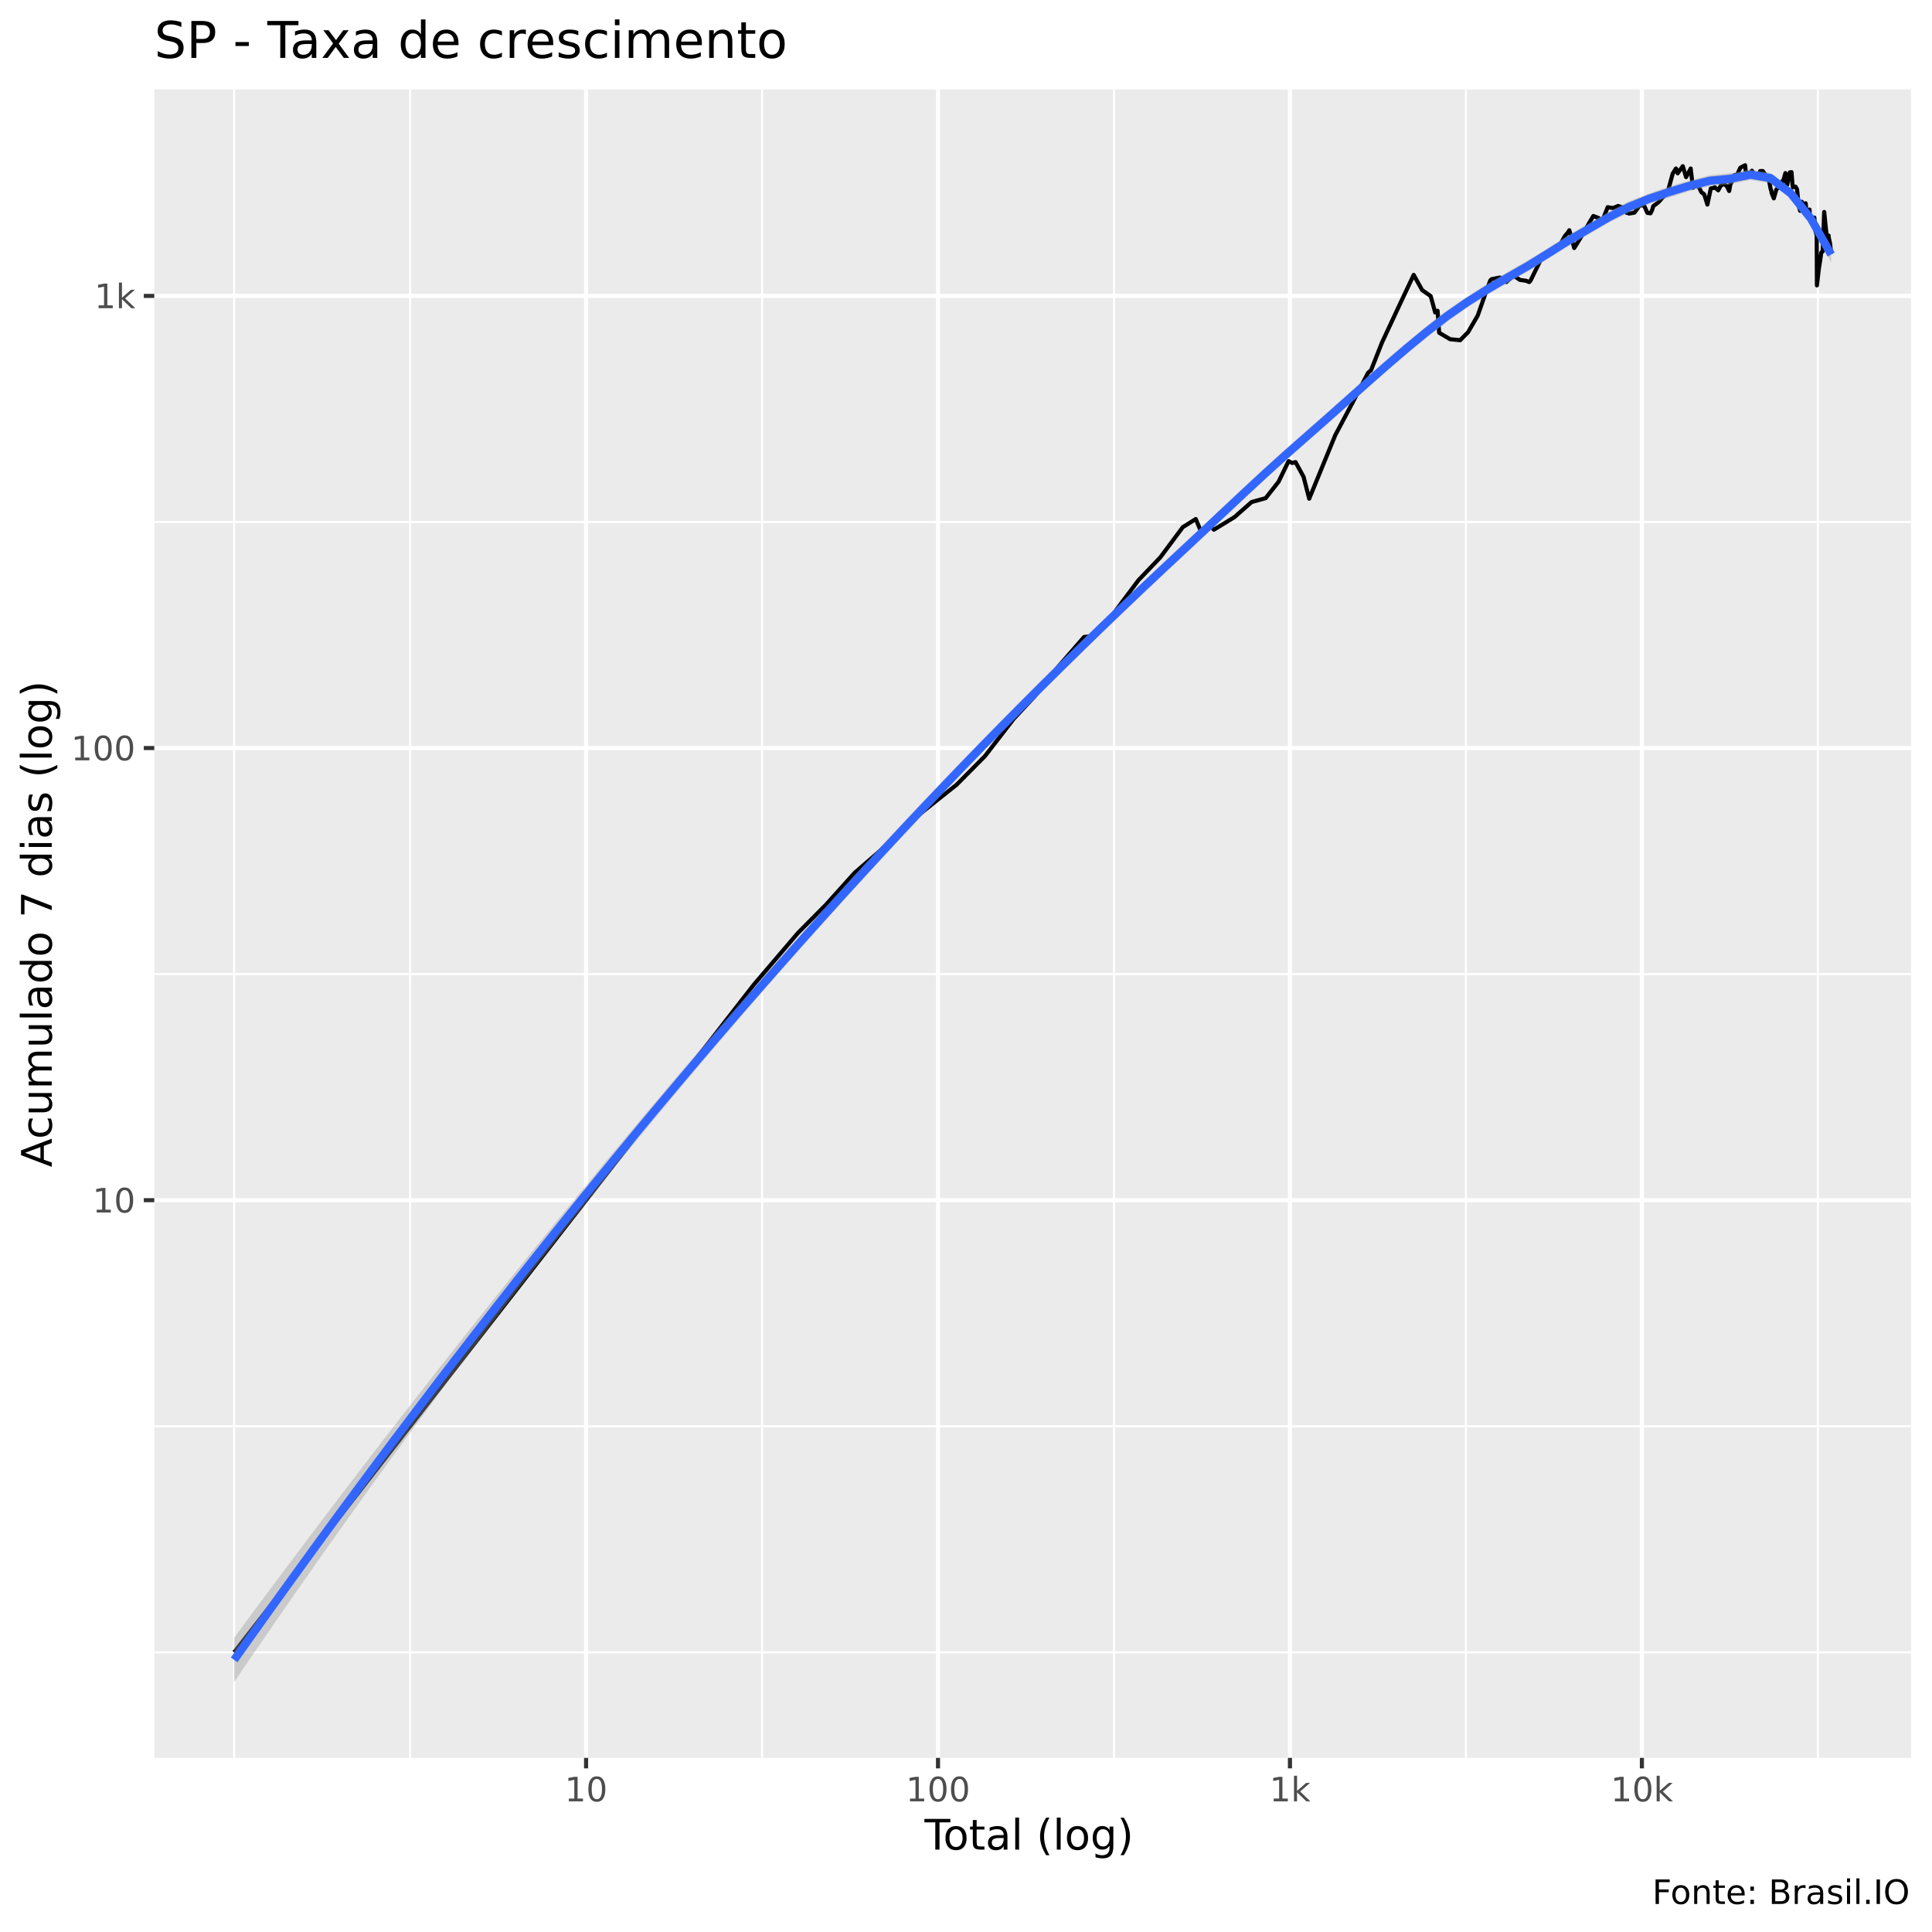
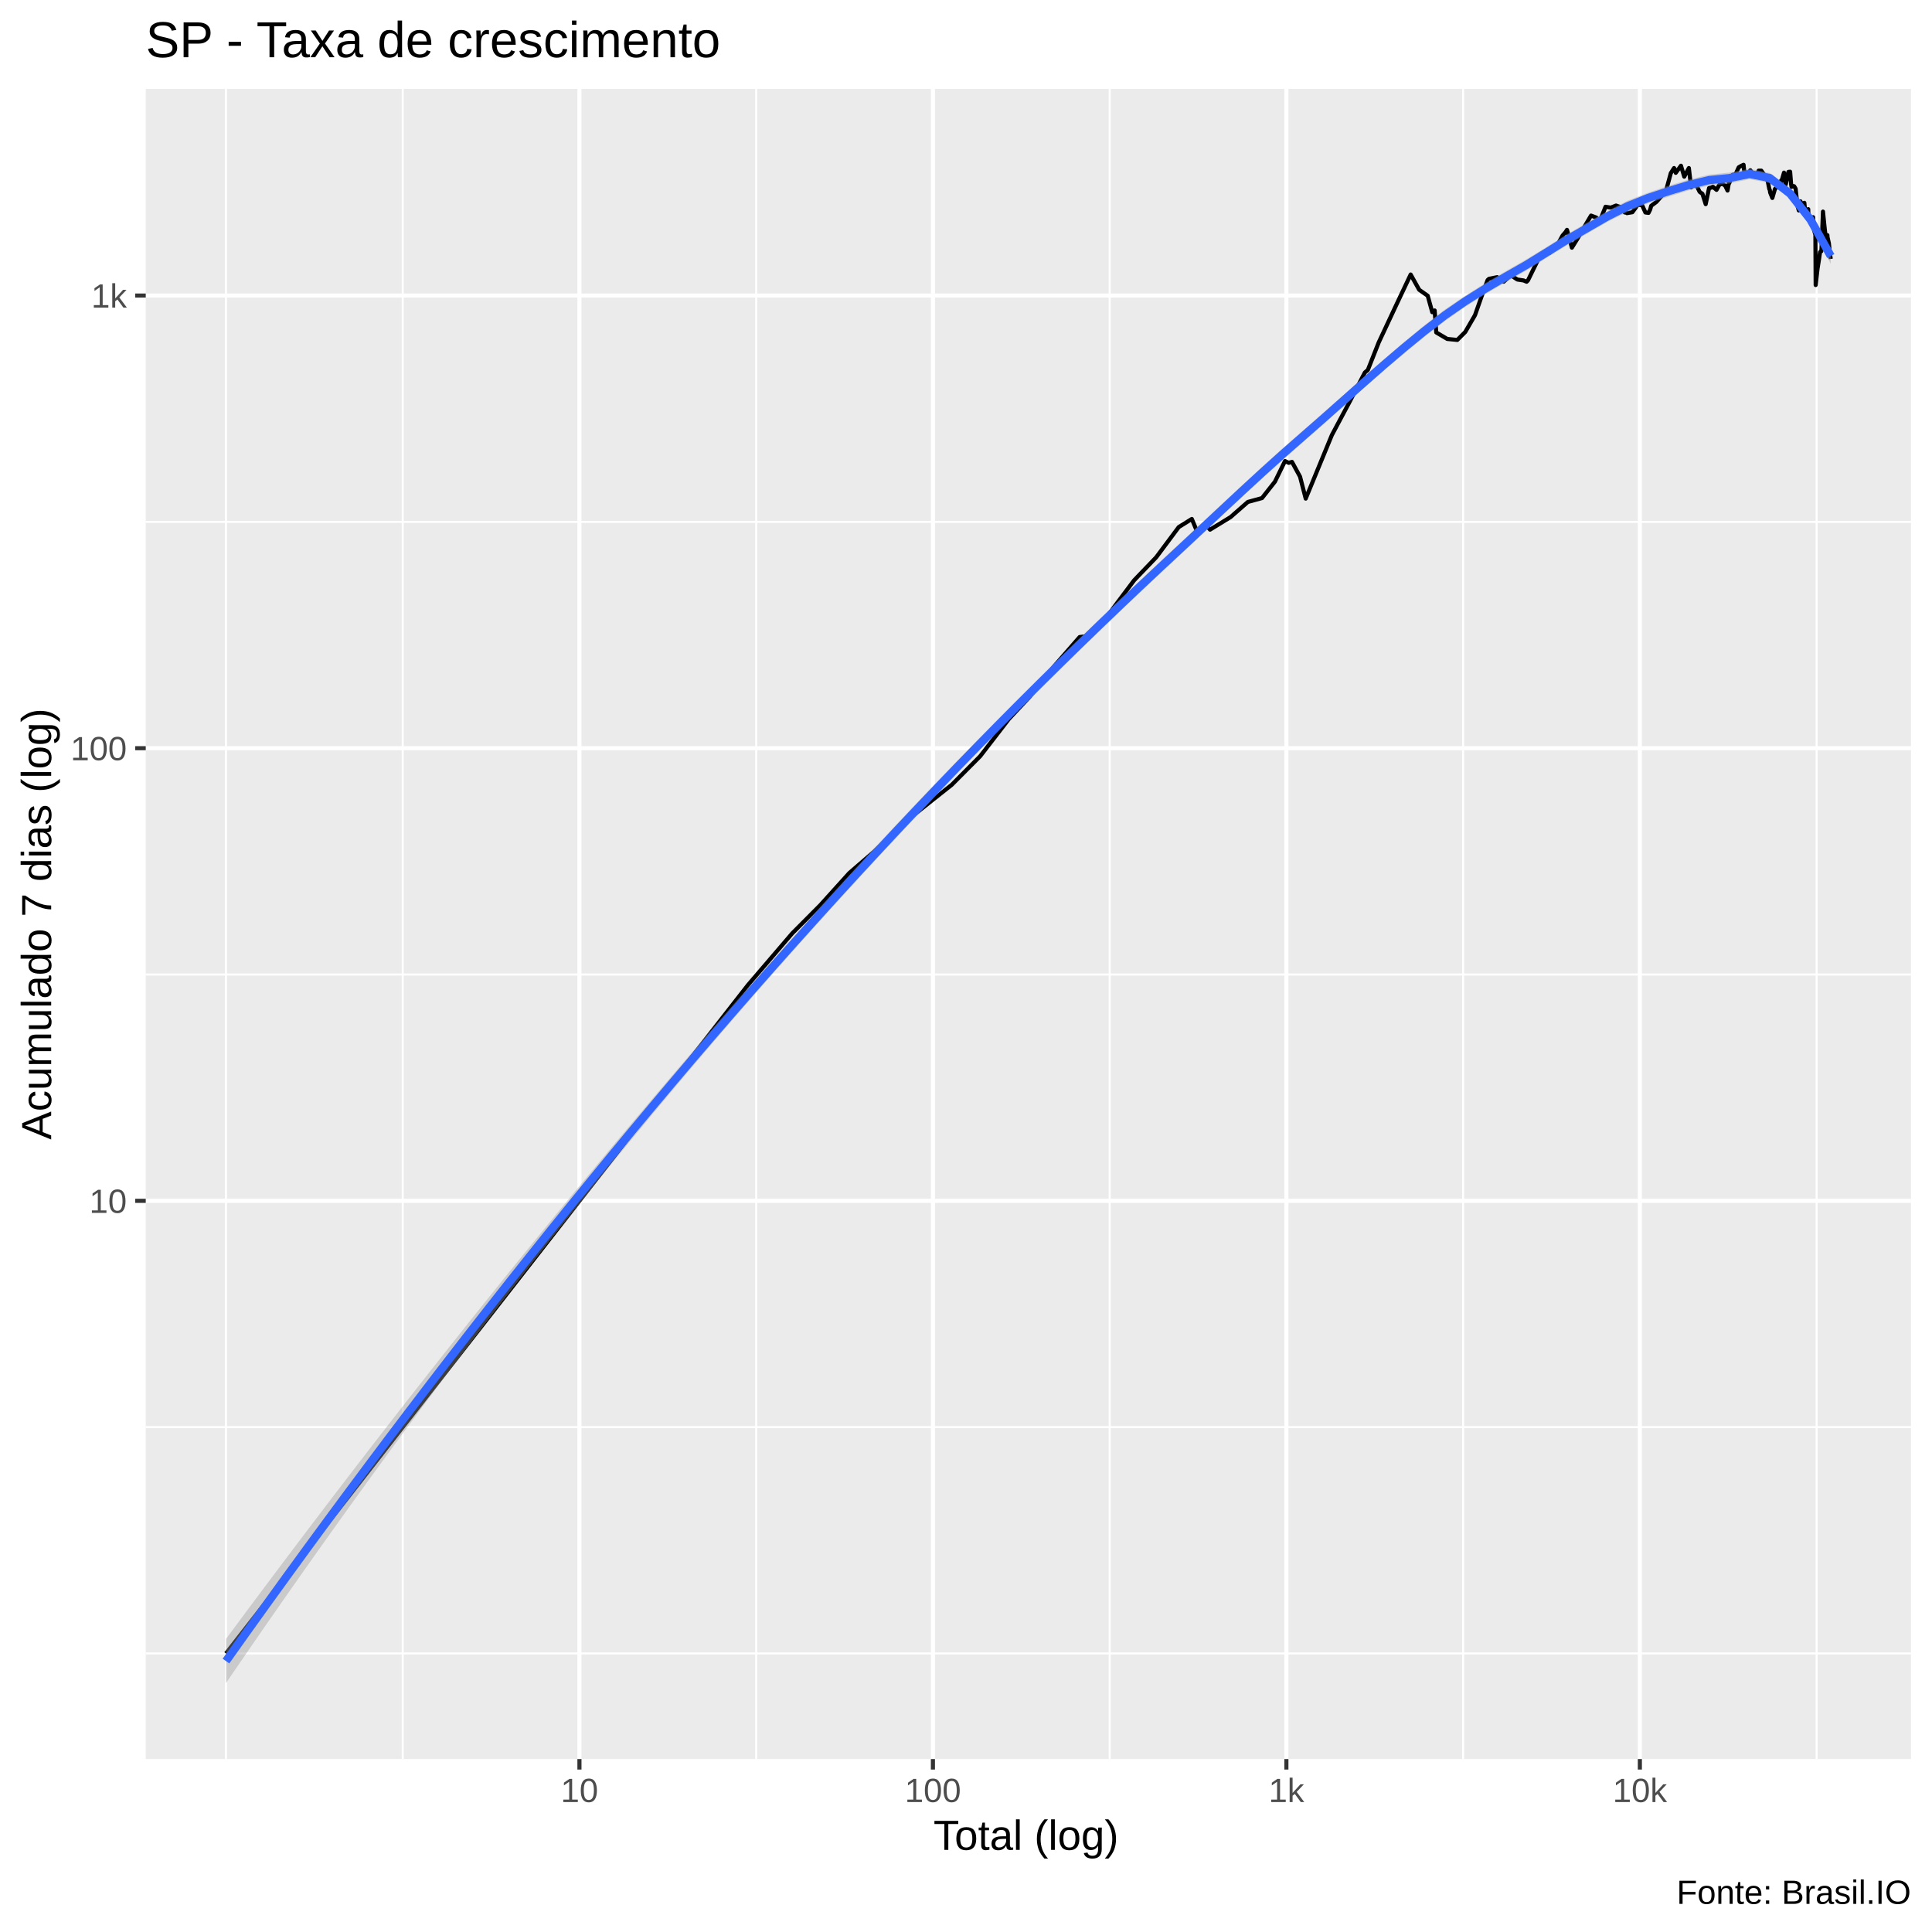
<svg xmlns="http://www.w3.org/2000/svg" viewBox="0 0 504.00 504.00">
  <defs>
    <style type="text/css">
    line, polyline, polygon, path, rect, circle {
      fill: none;
      stroke: #000000;
      stroke-linecap: round;
      stroke-linejoin: round;
      stroke-miterlimit: 10.00;
    }
  </style>
  </defs>
  <rect width="100%" height="100%" style="stroke: none; fill: #FFFFFF;" />
-   <rect x="0" y="0.00" width="504.00" height="504.00" style="stroke-width: 1.07; stroke: #FFFFFF; fill: #FFFFFF;" />
+   <rect x="-0" y="0.00" width="504.00" height="504.00" style="stroke-width: 1.07; stroke: #FFFFFF; fill: #FFFFFF;" />
  <defs>
-     <clipPath id="cpNDAuMjV8NDk4LjUyfDQ1OC41N3wyMy4zMw==">
-       <rect x="40.25" y="23.33" width="458.27" height="435.24" />
+     <clipPath id="cpMzguMDJ8NDk4LjUyfDQ1OC44OHwyMy4xOQ==">
+       <rect x="38.02" y="23.19" width="460.50" height="435.69" />
    </clipPath>
  </defs>
-   <rect x="40.25" y="23.33" width="458.27" height="435.24" style="stroke-width: 1.07; stroke: none; fill: #EBEBEB;" clip-path="url(#cpNDAuMjV8NDk4LjUyfDQ1OC41N3wyMy4zMw==)" />
-   <polyline points="40.25,431.04 498.52,431.04 " style="stroke-width: 0.53; stroke: #FFFFFF; stroke-linecap: butt;" clip-path="url(#cpNDAuMjV8NDk4LjUyfDQ1OC41N3wyMy4zMw==)" />
-   <polyline points="40.25,372.07 498.52,372.07 " style="stroke-width: 0.53; stroke: #FFFFFF; stroke-linecap: butt;" clip-path="url(#cpNDAuMjV8NDk4LjUyfDQ1OC41N3wyMy4zMw==)" />
-   <polyline points="40.25,254.11 498.52,254.11 " style="stroke-width: 0.53; stroke: #FFFFFF; stroke-linecap: butt;" clip-path="url(#cpNDAuMjV8NDk4LjUyfDQ1OC41N3wyMy4zMw==)" />
-   <polyline points="40.25,136.16 498.52,136.16 " style="stroke-width: 0.53; stroke: #FFFFFF; stroke-linecap: butt;" clip-path="url(#cpNDAuMjV8NDk4LjUyfDQ1OC41N3wyMy4zMw==)" />
-   <polyline points="61.08,458.57 61.08,23.33 " style="stroke-width: 0.53; stroke: #FFFFFF; stroke-linecap: butt;" clip-path="url(#cpNDAuMjV8NDk4LjUyfDQ1OC41N3wyMy4zMw==)" />
-   <polyline points="106.99,458.57 106.99,23.33 " style="stroke-width: 0.53; stroke: #FFFFFF; stroke-linecap: butt;" clip-path="url(#cpNDAuMjV8NDk4LjUyfDQ1OC41N3wyMy4zMw==)" />
-   <polyline points="198.80,458.57 198.80,23.33 " style="stroke-width: 0.53; stroke: #FFFFFF; stroke-linecap: butt;" clip-path="url(#cpNDAuMjV8NDk4LjUyfDQ1OC41N3wyMy4zMw==)" />
-   <polyline points="290.61,458.57 290.61,23.33 " style="stroke-width: 0.53; stroke: #FFFFFF; stroke-linecap: butt;" clip-path="url(#cpNDAuMjV8NDk4LjUyfDQ1OC41N3wyMy4zMw==)" />
-   <polyline points="382.42,458.57 382.42,23.33 " style="stroke-width: 0.53; stroke: #FFFFFF; stroke-linecap: butt;" clip-path="url(#cpNDAuMjV8NDk4LjUyfDQ1OC41N3wyMy4zMw==)" />
-   <polyline points="474.23,458.57 474.23,23.33 " style="stroke-width: 0.53; stroke: #FFFFFF; stroke-linecap: butt;" clip-path="url(#cpNDAuMjV8NDk4LjUyfDQ1OC41N3wyMy4zMw==)" />
-   <polyline points="40.25,313.09 498.52,313.09 " style="stroke-width: 1.07; stroke: #FFFFFF; stroke-linecap: butt;" clip-path="url(#cpNDAuMjV8NDk4LjUyfDQ1OC41N3wyMy4zMw==)" />
-   <polyline points="40.25,195.14 498.52,195.14 " style="stroke-width: 1.07; stroke: #FFFFFF; stroke-linecap: butt;" clip-path="url(#cpNDAuMjV8NDk4LjUyfDQ1OC41N3wyMy4zMw==)" />
-   <polyline points="40.25,77.19 498.52,77.19 " style="stroke-width: 1.07; stroke: #FFFFFF; stroke-linecap: butt;" clip-path="url(#cpNDAuMjV8NDk4LjUyfDQ1OC41N3wyMy4zMw==)" />
-   <polyline points="152.89,458.57 152.89,23.33 " style="stroke-width: 1.07; stroke: #FFFFFF; stroke-linecap: butt;" clip-path="url(#cpNDAuMjV8NDk4LjUyfDQ1OC41N3wyMy4zMw==)" />
-   <polyline points="244.70,458.57 244.70,23.33 " style="stroke-width: 1.07; stroke: #FFFFFF; stroke-linecap: butt;" clip-path="url(#cpNDAuMjV8NDk4LjUyfDQ1OC41N3wyMy4zMw==)" />
-   <polyline points="336.51,458.57 336.51,23.33 " style="stroke-width: 1.07; stroke: #FFFFFF; stroke-linecap: butt;" clip-path="url(#cpNDAuMjV8NDk4LjUyfDQ1OC41N3wyMy4zMw==)" />
-   <polyline points="428.32,458.57 428.32,23.33 " style="stroke-width: 1.07; stroke: #FFFFFF; stroke-linecap: butt;" clip-path="url(#cpNDAuMjV8NDk4LjUyfDQ1OC41N3wyMy4zMw==)" />
-   <polyline points="61.08,431.04 104.89,374.76 125.26,348.60 148.69,318.49 169.06,292.32 184.33,272.70 196.70,256.81 208.17,243.37 215.44,236.04 222.98,227.66 229.33,222.17 237.75,214.15 243.90,209.20 249.58,204.68 256.96,197.23 264.43,187.54 269.87,181.70 275.96,174.03 282.80,166.18 285.04,165.89 289.04,161.99 296.98,151.37 302.68,145.41 308.56,137.52 311.94,135.40 313.39,138.86 315.34,136.69 316.67,138.18 322.01,134.92 326.50,130.97 330.17,129.95 333.53,125.69 336.15,120.30 337.11,120.78 337.96,120.54 340.06,124.38 341.53,130.10 348.33,113.52 353.00,104.74 356.89,97.25 357.67,96.57 360.50,89.39 365.12,79.49 368.79,71.71 371.00,75.68 373.22,77.24 374.40,81.52 375.02,81.07 375.43,86.80 378.29,88.49 380.91,88.75 382.97,86.67 385.50,82.30 387.68,76.07 388.78,73.15 389.14,72.82 391.28,72.40 392.95,73.58 394.81,71.89 396.49,73.01 398.12,73.25 398.91,73.58 399.25,73.25 401.84,67.94 403.48,65.96 404.90,66.05 406.42,64.87 408.25,61.55 409.02,60.65 409.39,60.06 410.67,64.70 412.43,61.85 413.99,59.15 415.64,56.35 417.02,56.87 417.46,58.09 417.73,58.26 419.40,54.05 420.78,54.28 422.13,53.73 423.42,54.18 424.38,55.54 424.76,55.41 424.95,55.71 426.37,55.47 427.77,53.56 428.90,53.63 429.76,55.54 430.57,55.64 431.00,54.77 431.27,53.79 432.60,52.79 433.97,51.26 435.08,49.98 436.36,45.29 437.20,43.96 437.50,44.47 437.65,45.21 438.99,43.35 439.85,46.21 441.05,43.96 441.64,48.99 442.48,47.97 442.69,48.52 442.86,48.11 443.85,50.16 444.57,50.68 445.41,53.37 446.29,49.17 447.05,49.02 447.26,48.82 447.40,48.93 448.23,49.65 448.98,48.29 449.76,48.03 450.50,48.58 451.09,49.83 451.42,47.94 451.55,47.85 452.47,45.70 453.15,45.62 453.99,43.77 454.70,43.38 455.25,43.11 455.42,44.74 455.54,44.83 456.30,45.76 457.01,44.53 457.70,45.51 458.29,46.26 458.88,45.13 459.04,45.02 459.17,44.63 459.87,44.63 460.46,45.48 461.03,46.63 461.53,47.34 461.94,49.44 462.08,49.68 462.16,50.34 462.73,51.75 463.41,49.41 463.97,48.88 464.43,48.88 464.88,47.65 465.04,47.17 465.10,47.48 465.76,45.15 466.22,48.23 466.91,44.96 467.35,44.91 467.60,48.11 467.71,48.88 467.78,48.58 468.39,48.70 468.79,49.35 469.24,53.73 469.60,55.00 469.93,52.73 470.04,52.64 470.09,52.92 470.65,53.21 471.04,53.02 471.34,56.08 471.72,55.10 472.05,54.67 472.10,56.05 472.15,56.11 472.62,57.70 473.01,57.14 473.31,56.76 473.55,60.06 473.83,61.10 473.89,60.88 473.92,61.33 473.98,74.45 474.48,70.12 474.83,67.89 475.12,65.88 475.40,65.60 475.45,65.64 475.49,65.15 475.88,55.30 476.23,58.80 476.49,61.14 476.74,62.20 477.03,61.44 477.06,61.97 477.10,62.12 477.43,63.63 477.69,66.21 " style="stroke-width: 1.07; stroke-linecap: butt;" clip-path="url(#cpNDAuMjV8NDk4LjUyfDQ1OC41N3wyMy4zMw==)" />
-   <polygon points="61.08,427.24 66.36,420.11 71.63,413.02 76.91,405.97 82.18,398.97 87.45,392.01 92.73,385.10 98.00,378.22 103.27,371.40 108.55,364.61 113.82,357.87 119.09,351.16 124.37,344.51 129.64,337.89 134.91,331.31 140.19,324.78 145.46,318.29 150.73,311.84 156.01,305.44 161.28,299.08 166.55,292.76 171.83,286.49 177.10,280.27 182.37,274.09 187.65,267.97 192.92,261.89 198.20,255.86 203.47,249.88 208.74,243.96 214.02,238.09 219.29,232.27 224.56,226.50 229.84,220.79 235.11,215.13 240.38,209.53 245.66,203.99 250.93,198.51 256.20,193.09 261.48,187.72 266.75,182.41 272.02,177.15 277.30,171.94 282.57,166.77 287.84,161.65 293.12,156.58 298.39,151.55 303.67,146.58 308.94,141.66 314.21,136.74 319.49,131.80 324.76,126.88 330.03,122.00 335.31,117.20 340.58,112.56 345.85,107.94 351.13,103.27 356.40,98.58 361.67,93.93 366.95,89.38 372.22,85.01 377.49,80.95 382.77,77.34 388.04,74.04 393.31,70.93 398.59,67.91 403.86,64.68 409.13,61.35 414.41,58.28 419.68,55.26 424.96,52.50 430.23,50.44 435.50,48.64 440.78,47.06 446.05,45.71 451.32,45.20 456.60,44.21 461.87,45.13 467.14,49.26 472.42,55.93 477.69,64.30 477.69,68.47 472.42,58.17 467.14,51.60 461.87,47.79 456.60,46.93 451.32,48.08 446.05,48.58 440.78,49.86 435.50,51.51 430.23,53.22 424.96,55.43 419.68,58.09 414.41,61.17 409.13,64.23 403.86,67.52 398.59,70.83 393.31,73.83 388.04,76.90 382.77,80.25 377.49,83.96 372.22,88.04 366.95,92.36 361.67,96.86 356.40,101.51 351.13,106.24 345.85,110.98 340.58,115.64 335.31,120.28 330.03,125.05 324.76,129.93 319.49,134.88 314.21,139.86 308.94,144.80 303.67,149.73 298.39,154.69 293.12,159.71 287.84,164.77 282.57,169.89 277.30,175.07 272.02,180.30 266.75,185.59 261.48,190.94 256.20,196.35 250.93,201.82 245.66,207.34 240.38,212.92 235.11,218.55 229.84,224.24 224.56,229.98 219.29,235.78 214.02,241.63 208.74,247.54 203.47,253.51 198.20,259.53 192.92,265.62 187.65,271.76 182.37,277.96 177.10,284.22 171.83,290.55 166.55,296.94 161.28,303.39 156.01,309.91 150.73,316.50 145.46,323.15 140.19,329.87 134.91,336.66 129.64,343.51 124.37,350.43 119.09,357.42 113.82,364.48 108.55,371.61 103.27,378.80 98.00,386.07 92.73,393.40 87.45,400.79 82.18,408.26 76.91,415.79 71.63,423.39 66.36,431.05 61.08,438.79 " style="stroke-width: 0.00; stroke: none; fill: #999999; fill-opacity: 0.40;" clip-path="url(#cpNDAuMjV8NDk4LjUyfDQ1OC41N3wyMy4zMw==)" />
-   <polyline points="61.08,427.24 66.36,420.11 71.63,413.02 76.91,405.97 82.18,398.97 87.45,392.01 92.73,385.10 98.00,378.22 103.27,371.40 108.55,364.61 113.82,357.87 119.09,351.16 124.37,344.51 129.64,337.89 134.91,331.31 140.19,324.78 145.46,318.29 150.73,311.84 156.01,305.44 161.28,299.08 166.55,292.76 171.83,286.49 177.10,280.27 182.37,274.09 187.65,267.97 192.92,261.89 198.20,255.86 203.47,249.88 208.74,243.96 214.02,238.09 219.29,232.27 224.56,226.50 229.84,220.79 235.11,215.13 240.38,209.53 245.66,203.99 250.93,198.51 256.20,193.09 261.48,187.72 266.75,182.41 272.02,177.15 277.30,171.94 282.57,166.77 287.84,161.65 293.12,156.58 298.39,151.55 303.67,146.58 308.94,141.66 314.21,136.74 319.49,131.80 324.76,126.88 330.03,122.00 335.31,117.20 340.58,112.56 345.85,107.94 351.13,103.27 356.40,98.58 361.67,93.93 366.95,89.38 372.22,85.01 377.49,80.95 382.77,77.34 388.04,74.04 393.31,70.93 398.59,67.91 403.86,64.68 409.13,61.35 414.41,58.28 419.68,55.26 424.96,52.50 430.23,50.44 435.50,48.64 440.78,47.06 446.05,45.71 451.32,45.20 456.60,44.21 461.87,45.13 467.14,49.26 472.42,55.93 477.69,64.30 " style="stroke-width: 2.13; stroke: none;" clip-path="url(#cpNDAuMjV8NDk4LjUyfDQ1OC41N3wyMy4zMw==)" />
-   <polyline points="477.69,68.47 472.42,58.17 467.14,51.60 461.87,47.79 456.60,46.93 451.32,48.08 446.05,48.58 440.78,49.86 435.50,51.51 430.23,53.22 424.96,55.43 419.68,58.09 414.41,61.17 409.13,64.23 403.86,67.52 398.59,70.83 393.31,73.83 388.04,76.90 382.77,80.25 377.49,83.96 372.22,88.04 366.95,92.36 361.67,96.86 356.40,101.51 351.13,106.24 345.85,110.98 340.58,115.64 335.31,120.28 330.03,125.05 324.76,129.93 319.49,134.88 314.21,139.86 308.94,144.80 303.67,149.73 298.39,154.69 293.12,159.71 287.84,164.77 282.57,169.89 277.30,175.07 272.02,180.30 266.75,185.59 261.48,190.94 256.20,196.35 250.93,201.82 245.66,207.34 240.38,212.92 235.11,218.55 229.84,224.24 224.56,229.98 219.29,235.78 214.02,241.63 208.74,247.54 203.47,253.51 198.20,259.53 192.92,265.62 187.65,271.76 182.37,277.96 177.10,284.22 171.83,290.55 166.55,296.94 161.28,303.39 156.01,309.91 150.73,316.50 145.46,323.15 140.19,329.87 134.91,336.66 129.64,343.51 124.37,350.43 119.09,357.42 113.82,364.48 108.55,371.61 103.27,378.80 98.00,386.07 92.73,393.40 87.45,400.79 82.18,408.26 76.91,415.79 71.63,423.39 66.36,431.05 61.08,438.79 " style="stroke-width: 2.13; stroke: none;" clip-path="url(#cpNDAuMjV8NDk4LjUyfDQ1OC41N3wyMy4zMw==)" />
-   <polyline points="61.08,433.01 66.36,425.58 71.63,418.20 76.91,410.88 82.18,403.61 87.45,396.40 92.73,389.25 98.00,382.15 103.27,375.10 108.55,368.11 113.82,361.17 119.09,354.29 124.37,347.47 129.64,340.70 134.91,333.98 140.19,327.32 145.46,320.72 150.73,314.17 156.01,307.68 161.28,301.24 166.55,294.85 171.83,288.52 177.10,282.25 182.37,276.03 187.65,269.86 192.92,263.75 198.20,257.70 203.47,251.70 208.74,245.75 214.02,239.86 219.29,234.02 224.56,228.24 229.84,222.51 235.11,216.84 240.38,211.22 245.66,205.67 250.93,200.16 256.20,194.72 261.48,189.33 266.75,184.00 272.02,178.72 277.30,173.50 282.57,168.33 287.84,163.21 293.12,158.14 298.39,153.12 303.67,148.15 308.94,143.23 314.21,138.30 319.49,133.34 324.76,128.40 330.03,123.52 335.31,118.74 340.58,114.10 345.85,109.46 351.13,104.76 356.40,100.05 361.67,95.40 366.95,90.87 372.22,86.53 377.49,82.45 382.77,78.79 388.04,75.47 393.31,72.38 398.59,69.37 403.86,66.10 409.13,62.79 414.41,59.73 419.68,56.67 424.96,53.97 430.23,51.83 435.50,50.07 440.78,48.46 446.05,47.14 451.32,46.64 456.60,45.57 461.87,46.46 467.14,50.43 472.42,57.05 477.69,66.39 " style="stroke-width: 2.13; stroke: #3366FF; stroke-linecap: butt;" clip-path="url(#cpNDAuMjV8NDk4LjUyfDQ1OC41N3wyMy4zMw==)" />
+   <rect x="38.02" y="23.19" width="460.50" height="435.69" style="stroke-width: 1.07; stroke: none; fill: #EBEBEB;" clip-path="url(#cpMzguMDJ8NDk4LjUyfDQ1OC44OHwyMy4xOQ==)" />
+   <polyline points="38.02,431.34 498.52,431.34 " style="stroke-width: 0.53; stroke: #FFFFFF; stroke-linecap: butt;" clip-path="url(#cpMzguMDJ8NDk4LjUyfDQ1OC44OHwyMy4xOQ==)" />
+   <polyline points="38.02,372.30 498.52,372.30 " style="stroke-width: 0.53; stroke: #FFFFFF; stroke-linecap: butt;" clip-path="url(#cpMzguMDJ8NDk4LjUyfDQ1OC44OHwyMy4xOQ==)" />
+   <polyline points="38.02,254.22 498.52,254.22 " style="stroke-width: 0.53; stroke: #FFFFFF; stroke-linecap: butt;" clip-path="url(#cpMzguMDJ8NDk4LjUyfDQ1OC44OHwyMy4xOQ==)" />
+   <polyline points="38.02,136.14 498.52,136.14 " style="stroke-width: 0.53; stroke: #FFFFFF; stroke-linecap: butt;" clip-path="url(#cpMzguMDJ8NDk4LjUyfDQ1OC44OHwyMy4xOQ==)" />
+   <polyline points="58.95,458.88 58.95,23.19 " style="stroke-width: 0.53; stroke: #FFFFFF; stroke-linecap: butt;" clip-path="url(#cpMzguMDJ8NDk4LjUyfDQ1OC44OHwyMy4xOQ==)" />
+   <polyline points="105.06,458.88 105.06,23.19 " style="stroke-width: 0.53; stroke: #FFFFFF; stroke-linecap: butt;" clip-path="url(#cpMzguMDJ8NDk4LjUyfDQ1OC44OHwyMy4xOQ==)" />
+   <polyline points="197.27,458.88 197.27,23.19 " style="stroke-width: 0.53; stroke: #FFFFFF; stroke-linecap: butt;" clip-path="url(#cpMzguMDJ8NDk4LjUyfDQ1OC44OHwyMy4xOQ==)" />
+   <polyline points="289.48,458.88 289.48,23.19 " style="stroke-width: 0.53; stroke: #FFFFFF; stroke-linecap: butt;" clip-path="url(#cpMzguMDJ8NDk4LjUyfDQ1OC44OHwyMy4xOQ==)" />
+   <polyline points="381.69,458.88 381.69,23.19 " style="stroke-width: 0.53; stroke: #FFFFFF; stroke-linecap: butt;" clip-path="url(#cpMzguMDJ8NDk4LjUyfDQ1OC44OHwyMy4xOQ==)" />
+   <polyline points="473.90,458.88 473.90,23.19 " style="stroke-width: 0.53; stroke: #FFFFFF; stroke-linecap: butt;" clip-path="url(#cpMzguMDJ8NDk4LjUyfDQ1OC44OHwyMy4xOQ==)" />
+   <polyline points="38.02,313.26 498.52,313.26 " style="stroke-width: 1.07; stroke: #FFFFFF; stroke-linecap: butt;" clip-path="url(#cpMzguMDJ8NDk4LjUyfDQ1OC44OHwyMy4xOQ==)" />
+   <polyline points="38.02,195.18 498.52,195.18 " style="stroke-width: 1.07; stroke: #FFFFFF; stroke-linecap: butt;" clip-path="url(#cpMzguMDJ8NDk4LjUyfDQ1OC44OHwyMy4xOQ==)" />
+   <polyline points="38.02,77.10 498.52,77.10 " style="stroke-width: 1.07; stroke: #FFFFFF; stroke-linecap: butt;" clip-path="url(#cpMzguMDJ8NDk4LjUyfDQ1OC44OHwyMy4xOQ==)" />
+   <polyline points="151.16,458.88 151.16,23.19 " style="stroke-width: 1.07; stroke: #FFFFFF; stroke-linecap: butt;" clip-path="url(#cpMzguMDJ8NDk4LjUyfDQ1OC44OHwyMy4xOQ==)" />
+   <polyline points="243.37,458.88 243.37,23.19 " style="stroke-width: 1.07; stroke: #FFFFFF; stroke-linecap: butt;" clip-path="url(#cpMzguMDJ8NDk4LjUyfDQ1OC44OHwyMy4xOQ==)" />
+   <polyline points="335.58,458.88 335.58,23.19 " style="stroke-width: 1.07; stroke: #FFFFFF; stroke-linecap: butt;" clip-path="url(#cpMzguMDJ8NDk4LjUyfDQ1OC44OHwyMy4xOQ==)" />
+   <polyline points="427.79,458.88 427.79,23.19 " style="stroke-width: 1.07; stroke: #FFFFFF; stroke-linecap: butt;" clip-path="url(#cpMzguMDJ8NDk4LjUyfDQ1OC44OHwyMy4xOQ==)" />
+   <polyline points="58.95,431.34 102.95,375.00 123.41,348.81 146.94,318.66 167.40,292.47 182.74,272.83 195.16,256.92 206.68,243.47 213.98,236.13 221.56,227.74 227.93,222.24 236.39,214.21 242.56,209.26 248.27,204.74 255.69,197.28 263.18,187.57 268.65,181.73 274.77,174.05 281.64,166.19 283.88,165.90 287.90,162.00 295.87,151.37 301.60,145.40 307.50,137.50 310.91,135.38 312.36,138.85 314.32,136.67 315.66,138.17 321.01,134.90 325.53,130.94 329.22,129.93 332.59,125.65 335.22,120.27 336.18,120.74 337.04,120.50 339.14,124.35 340.62,130.07 347.45,113.48 352.14,104.69 356.05,97.18 356.83,96.51 359.67,89.32 364.31,79.41 368.00,71.61 370.22,75.59 372.45,77.16 373.63,81.44 374.26,80.99 374.67,86.72 377.54,88.42 380.17,88.68 382.24,86.60 384.78,82.22 386.97,75.99 388.07,73.06 388.44,72.73 390.58,72.31 392.26,73.49 394.13,71.80 395.82,72.92 397.45,73.16 398.25,73.49 398.59,73.16 401.19,67.84 402.84,65.87 404.27,65.95 405.79,64.77 407.63,61.45 408.41,60.55 408.78,59.96 410.06,64.61 411.83,61.75 413.39,59.05 415.05,56.24 416.44,56.76 416.88,57.98 417.15,58.16 418.83,53.94 420.21,54.17 421.57,53.62 422.86,54.07 423.83,55.43 424.21,55.30 424.40,55.60 425.83,55.36 427.24,53.45 428.37,53.52 429.24,55.43 430.05,55.53 430.48,54.66 430.75,53.68 432.09,52.68 433.46,51.15 434.58,49.86 435.86,45.17 436.71,43.84 437.01,44.35 437.15,45.09 438.51,43.23 439.37,46.09 440.57,43.84 441.17,48.88 442.01,47.85 442.22,48.41 442.39,48.00 443.39,50.05 444.11,50.56 444.96,53.26 445.84,49.06 446.60,48.91 446.81,48.70 446.95,48.82 447.79,49.53 448.54,48.17 449.32,47.91 450.07,48.47 450.66,49.71 450.99,47.82 451.12,47.74 452.04,45.59 452.73,45.50 453.58,43.65 454.28,43.25 454.84,42.99 455.01,44.62 455.12,44.71 455.89,45.64 456.60,44.41 457.30,45.39 457.89,46.14 458.48,45.01 458.64,44.90 458.77,44.52 459.47,44.52 460.07,45.36 460.64,46.51 461.14,47.22 461.56,49.32 461.69,49.56 461.78,50.23 462.35,51.64 463.03,49.29 463.59,48.76 464.06,48.76 464.51,47.54 464.67,47.05 464.73,47.36 465.39,45.03 465.85,48.12 466.55,44.84 466.99,44.79 467.24,48.00 467.35,48.76 467.42,48.47 468.03,48.58 468.43,49.23 468.89,53.62 469.25,54.90 469.58,52.62 469.69,52.52 469.74,52.81 470.31,53.10 470.70,52.91 471.00,55.97 471.38,55.00 471.71,54.56 471.76,55.94 471.81,56.01 472.28,57.59 472.68,57.04 472.98,56.66 473.22,59.96 473.50,61.00 473.55,60.77 473.58,61.22 473.65,74.36 474.15,70.03 474.50,67.80 474.79,65.79 475.07,65.50 475.12,65.54 475.17,65.05 475.56,55.20 475.91,58.69 476.17,61.04 476.42,62.10 476.71,61.34 476.74,61.87 476.78,62.02 477.11,63.53 477.37,66.12 477.59,67.54 " style="stroke-width: 1.07; stroke-linecap: butt;" clip-path="url(#cpMzguMDJ8NDk4LjUyfDQ1OC44OHwyMy4xOQ==)" />
+   <polygon points="58.95,427.56 64.25,420.41 69.55,413.31 74.85,406.25 80.15,399.23 85.45,392.26 90.75,385.34 96.05,378.45 101.35,371.61 106.65,364.81 111.95,358.06 117.24,351.35 122.54,344.68 127.84,338.05 133.14,331.46 138.44,324.92 143.74,318.42 149.04,311.96 154.34,305.55 159.64,299.18 164.94,292.85 170.24,286.57 175.54,280.34 180.83,274.15 186.13,268.02 191.43,261.93 196.73,255.89 202.03,249.91 207.33,243.97 212.63,238.09 217.93,232.27 223.23,226.49 228.53,220.77 233.83,215.10 239.13,209.49 244.43,203.94 249.72,198.45 255.02,193.02 260.32,187.64 265.62,182.32 270.92,177.05 276.22,171.82 281.52,166.65 286.82,161.52 292.12,156.43 297.42,151.40 302.72,146.42 308.02,141.50 313.31,136.57 318.61,131.63 323.91,126.70 329.21,121.82 334.51,117.03 339.81,112.38 345.11,107.75 350.41,103.08 355.71,98.39 361.01,93.74 366.31,89.19 371.61,84.83 376.90,80.77 382.20,77.16 387.50,73.85 392.80,70.73 398.10,67.70 403.40,64.47 408.70,61.15 414.00,58.10 419.30,55.07 424.60,52.34 429.90,50.27 435.20,48.47 440.49,46.88 445.79,45.57 451.09,45.02 456.39,44.03 461.69,45.12 466.99,49.37 472.29,56.18 477.59,64.72 477.59,68.86 472.29,58.40 466.99,51.68 461.69,47.76 456.39,46.74 451.09,47.89 445.79,48.42 440.49,49.68 435.20,51.33 429.90,53.04 424.60,55.24 419.30,57.88 414.00,60.96 408.70,64.02 403.40,67.30 398.10,70.61 392.80,73.63 387.50,76.71 382.20,80.06 376.90,83.77 371.61,87.85 366.31,92.17 361.01,96.66 355.71,101.31 350.41,106.04 345.11,110.78 339.81,115.45 334.51,120.08 329.21,124.85 323.91,129.73 318.61,134.69 313.31,139.67 308.02,144.62 302.72,149.55 297.42,154.52 292.12,159.55 286.82,164.62 281.52,169.75 276.22,174.94 270.92,180.18 265.62,185.49 260.32,190.85 255.02,196.27 249.72,201.75 244.43,207.28 239.13,212.87 233.83,218.51 228.53,224.20 223.23,229.95 217.93,235.76 212.63,241.62 207.33,247.54 202.03,253.52 196.73,259.55 191.43,265.65 186.13,271.80 180.83,278.01 175.54,284.28 170.24,290.62 164.94,297.02 159.64,303.48 154.34,310.01 149.04,316.61 143.74,323.27 138.44,330.00 133.14,336.80 127.84,343.66 122.54,350.59 117.24,357.60 111.95,364.66 106.65,371.80 101.35,379.01 96.05,386.28 90.75,393.62 85.45,401.03 80.15,408.50 74.85,416.05 69.55,423.65 64.25,431.33 58.95,439.07 " style="stroke-width: 0.00; stroke: none; fill: #999999; fill-opacity: 0.40;" clip-path="url(#cpMzguMDJ8NDk4LjUyfDQ1OC44OHwyMy4xOQ==)" />
+   <polyline points="58.95,427.56 64.25,420.41 69.55,413.31 74.85,406.25 80.15,399.23 85.45,392.26 90.75,385.34 96.05,378.45 101.35,371.61 106.65,364.81 111.95,358.06 117.24,351.35 122.54,344.68 127.84,338.05 133.14,331.46 138.44,324.92 143.74,318.42 149.04,311.96 154.34,305.55 159.64,299.18 164.94,292.85 170.24,286.57 175.54,280.34 180.83,274.15 186.13,268.02 191.43,261.93 196.73,255.89 202.03,249.91 207.33,243.97 212.63,238.09 217.93,232.27 223.23,226.49 228.53,220.77 233.83,215.10 239.13,209.49 244.43,203.94 249.72,198.45 255.02,193.02 260.32,187.64 265.62,182.32 270.92,177.05 276.22,171.82 281.52,166.65 286.82,161.52 292.12,156.43 297.42,151.40 302.72,146.42 308.02,141.50 313.31,136.57 318.61,131.63 323.91,126.70 329.21,121.82 334.51,117.03 339.81,112.38 345.11,107.75 350.41,103.08 355.71,98.39 361.01,93.74 366.31,89.19 371.61,84.83 376.90,80.77 382.20,77.16 387.50,73.85 392.80,70.73 398.10,67.70 403.40,64.47 408.70,61.15 414.00,58.10 419.30,55.07 424.60,52.34 429.90,50.27 435.20,48.47 440.49,46.88 445.79,45.57 451.09,45.02 456.39,44.03 461.69,45.12 466.99,49.37 472.29,56.18 477.59,64.72 " style="stroke-width: 2.13; stroke: none;" clip-path="url(#cpMzguMDJ8NDk4LjUyfDQ1OC44OHwyMy4xOQ==)" />
+   <polyline points="477.59,68.86 472.29,58.40 466.99,51.68 461.69,47.76 456.39,46.74 451.09,47.89 445.79,48.42 440.49,49.68 435.20,51.33 429.90,53.04 424.60,55.24 419.30,57.88 414.00,60.96 408.70,64.02 403.40,67.30 398.10,70.61 392.80,73.63 387.50,76.71 382.20,80.06 376.90,83.77 371.61,87.85 366.31,92.17 361.01,96.66 355.71,101.31 350.41,106.04 345.11,110.78 339.81,115.45 334.51,120.08 329.21,124.85 323.91,129.73 318.61,134.69 313.31,139.67 308.02,144.62 302.72,149.55 297.42,154.52 292.12,159.55 286.82,164.62 281.52,169.75 276.22,174.94 270.92,180.18 265.62,185.49 260.32,190.85 255.02,196.27 249.72,201.75 244.43,207.28 239.13,212.87 233.83,218.51 228.53,224.20 223.23,229.95 217.93,235.76 212.63,241.62 207.33,247.54 202.03,253.52 196.73,259.55 191.43,265.65 186.13,271.80 180.83,278.01 175.54,284.28 170.24,290.62 164.94,297.02 159.64,303.48 154.34,310.01 149.04,316.61 143.74,323.27 138.44,330.00 133.14,336.80 127.84,343.66 122.54,350.59 117.24,357.60 111.95,364.66 106.65,371.80 101.35,379.01 96.05,386.28 90.75,393.62 85.45,401.03 80.15,408.50 74.85,416.05 69.55,423.65 64.25,431.33 58.95,439.07 " style="stroke-width: 2.13; stroke: none;" clip-path="url(#cpMzguMDJ8NDk4LjUyfDQ1OC44OHwyMy4xOQ==)" />
+   <polyline points="58.95,433.32 64.25,425.87 69.55,418.48 74.85,411.15 80.15,403.87 85.45,396.65 90.75,389.48 96.05,382.37 101.35,375.31 106.65,368.31 111.95,361.36 117.24,354.47 122.54,347.63 127.84,340.85 133.14,334.13 138.44,327.46 143.74,320.84 149.04,314.28 154.34,307.78 159.64,301.33 164.94,294.94 170.24,288.60 175.54,282.31 180.83,276.08 186.13,269.91 191.43,263.79 196.73,257.72 202.03,251.71 207.33,245.76 212.63,239.86 217.93,234.01 223.23,228.22 228.53,222.49 233.83,216.81 239.13,211.18 244.43,205.61 249.72,200.10 255.02,194.65 260.32,189.25 265.62,183.90 270.92,178.62 276.22,173.38 281.52,168.20 286.82,163.07 292.12,157.99 297.42,152.96 302.72,147.99 308.02,143.06 313.31,138.12 318.61,133.16 323.91,128.22 329.21,123.34 334.51,118.56 339.81,113.91 345.11,109.27 350.41,104.56 355.71,99.85 361.01,95.20 366.31,90.68 371.61,86.34 376.90,82.27 382.20,78.61 387.50,75.28 392.80,72.18 398.10,69.16 403.40,65.88 408.70,62.58 414.00,59.53 419.30,56.48 424.60,53.79 429.90,51.66 435.20,49.90 440.49,48.28 445.79,46.99 451.09,46.46 456.39,45.38 461.69,46.44 466.99,50.53 472.29,57.29 477.59,66.79 " style="stroke-width: 2.13; stroke: #3366FF; stroke-linecap: butt;" clip-path="url(#cpMzguMDJ8NDk4LjUyfDQ1OC44OHwyMy4xOQ==)" />
  <defs>
    <clipPath id="cpMC4wMHw1MDQuMDB8NTA0LjAwfDAuMDA=">
      <rect x="0.00" y="0.00" width="504.00" height="504.00" />
    </clipPath>
  </defs>
  <g clip-path="url(#cpMC4wMHw1MDQuMDB8NTA0LjAwfDAuMDA=)">
-     <text x="24.13" y="316.30" style="font-size: 8.80px; fill: #4D4D4D; font-family: DejaVu Sans;" textLength="11.20px" lengthAdjust="spacingAndGlyphs">10</text>
+     <text x="23.30" y="316.41" style="font-size: 8.80px; fill: #4D4D4D; font-family: Arial;" textLength="9.79px" lengthAdjust="spacingAndGlyphs">10</text>
  </g>
  <g clip-path="url(#cpMC4wMHw1MDQuMDB8NTA0LjAwfDAuMDA=)">
-     <text x="18.53" y="198.35" style="font-size: 8.80px; fill: #4D4D4D; font-family: DejaVu Sans;" textLength="16.80px" lengthAdjust="spacingAndGlyphs">100</text>
+     <text x="18.41" y="198.33" style="font-size: 8.80px; fill: #4D4D4D; font-family: Arial;" textLength="14.68px" lengthAdjust="spacingAndGlyphs">100</text>
  </g>
  <g clip-path="url(#cpMC4wMHw1MDQuMDB8NTA0LjAwfDAuMDA=)">
-     <text x="24.63" y="80.40" style="font-size: 8.80px; fill: #4D4D4D; font-family: DejaVu Sans;" textLength="10.69px" lengthAdjust="spacingAndGlyphs">1k</text>
+     <text x="23.80" y="80.25" style="font-size: 8.80px; fill: #4D4D4D; font-family: Arial;" textLength="9.29px" lengthAdjust="spacingAndGlyphs">1k</text>
  </g>
-   <polyline points="37.51,313.09 40.25,313.09 " style="stroke-width: 1.07; stroke: #333333; stroke-linecap: butt;" clip-path="url(#cpMC4wMHw1MDQuMDB8NTA0LjAwfDAuMDA=)" />
-   <polyline points="37.51,195.14 40.25,195.14 " style="stroke-width: 1.07; stroke: #333333; stroke-linecap: butt;" clip-path="url(#cpMC4wMHw1MDQuMDB8NTA0LjAwfDAuMDA=)" />
-   <polyline points="37.51,77.19 40.25,77.19 " style="stroke-width: 1.07; stroke: #333333; stroke-linecap: butt;" clip-path="url(#cpMC4wMHw1MDQuMDB8NTA0LjAwfDAuMDA=)" />
-   <polyline points="152.89,461.31 152.89,458.57 " style="stroke-width: 1.07; stroke: #333333; stroke-linecap: butt;" clip-path="url(#cpMC4wMHw1MDQuMDB8NTA0LjAwfDAuMDA=)" />
-   <polyline points="244.70,461.31 244.70,458.57 " style="stroke-width: 1.07; stroke: #333333; stroke-linecap: butt;" clip-path="url(#cpMC4wMHw1MDQuMDB8NTA0LjAwfDAuMDA=)" />
-   <polyline points="336.51,461.31 336.51,458.57 " style="stroke-width: 1.07; stroke: #333333; stroke-linecap: butt;" clip-path="url(#cpMC4wMHw1MDQuMDB8NTA0LjAwfDAuMDA=)" />
-   <polyline points="428.32,461.31 428.32,458.57 " style="stroke-width: 1.07; stroke: #333333; stroke-linecap: butt;" clip-path="url(#cpMC4wMHw1MDQuMDB8NTA0LjAwfDAuMDA=)" />
+   <polyline points="35.28,313.26 38.02,313.26 " style="stroke-width: 1.07; stroke: #333333; stroke-linecap: butt;" clip-path="url(#cpMC4wMHw1MDQuMDB8NTA0LjAwfDAuMDA=)" />
+   <polyline points="35.28,195.18 38.02,195.18 " style="stroke-width: 1.07; stroke: #333333; stroke-linecap: butt;" clip-path="url(#cpMC4wMHw1MDQuMDB8NTA0LjAwfDAuMDA=)" />
+   <polyline points="35.28,77.10 38.02,77.10 " style="stroke-width: 1.07; stroke: #333333; stroke-linecap: butt;" clip-path="url(#cpMC4wMHw1MDQuMDB8NTA0LjAwfDAuMDA=)" />
+   <polyline points="151.16,461.62 151.16,458.88 " style="stroke-width: 1.07; stroke: #333333; stroke-linecap: butt;" clip-path="url(#cpMC4wMHw1MDQuMDB8NTA0LjAwfDAuMDA=)" />
+   <polyline points="243.37,461.62 243.37,458.88 " style="stroke-width: 1.07; stroke: #333333; stroke-linecap: butt;" clip-path="url(#cpMC4wMHw1MDQuMDB8NTA0LjAwfDAuMDA=)" />
+   <polyline points="335.58,461.62 335.58,458.88 " style="stroke-width: 1.07; stroke: #333333; stroke-linecap: butt;" clip-path="url(#cpMC4wMHw1MDQuMDB8NTA0LjAwfDAuMDA=)" />
+   <polyline points="427.79,461.62 427.79,458.88 " style="stroke-width: 1.07; stroke: #333333; stroke-linecap: butt;" clip-path="url(#cpMC4wMHw1MDQuMDB8NTA0LjAwfDAuMDA=)" />
  <g clip-path="url(#cpMC4wMHw1MDQuMDB8NTA0LjAwfDAuMDA=)">
-     <text x="147.30" y="469.92" style="font-size: 8.80px; fill: #4D4D4D; font-family: DejaVu Sans;" textLength="11.20px" lengthAdjust="spacingAndGlyphs">10</text>
+     <text x="146.27" y="470.11" style="font-size: 8.80px; fill: #4D4D4D; font-family: Arial;" textLength="9.79px" lengthAdjust="spacingAndGlyphs">10</text>
  </g>
  <g clip-path="url(#cpMC4wMHw1MDQuMDB8NTA0LjAwfDAuMDA=)">
-     <text x="236.31" y="469.92" style="font-size: 8.80px; fill: #4D4D4D; font-family: DejaVu Sans;" textLength="16.80px" lengthAdjust="spacingAndGlyphs">100</text>
+     <text x="236.03" y="470.11" style="font-size: 8.80px; fill: #4D4D4D; font-family: Arial;" textLength="14.68px" lengthAdjust="spacingAndGlyphs">100</text>
  </g>
  <g clip-path="url(#cpMC4wMHw1MDQuMDB8NTA0LjAwfDAuMDA=)">
-     <text x="331.17" y="469.92" style="font-size: 8.80px; fill: #4D4D4D; font-family: DejaVu Sans;" textLength="10.69px" lengthAdjust="spacingAndGlyphs">1k</text>
+     <text x="330.94" y="470.11" style="font-size: 8.80px; fill: #4D4D4D; font-family: Arial;" textLength="9.29px" lengthAdjust="spacingAndGlyphs">1k</text>
  </g>
  <g clip-path="url(#cpMC4wMHw1MDQuMDB8NTA0LjAwfDAuMDA=)">
-     <text x="420.18" y="469.92" style="font-size: 8.80px; fill: #4D4D4D; font-family: DejaVu Sans;" textLength="16.29px" lengthAdjust="spacingAndGlyphs">10k</text>
+     <text x="420.70" y="470.11" style="font-size: 8.80px; fill: #4D4D4D; font-family: Arial;" textLength="14.19px" lengthAdjust="spacingAndGlyphs">10k</text>
  </g>
  <g clip-path="url(#cpMC4wMHw1MDQuMDB8NTA0LjAwfDAuMDA=)">
-     <text x="241.18" y="482.51" style="font-size: 11.00px; font-family: DejaVu Sans;" textLength="56.41px" lengthAdjust="spacingAndGlyphs">Total (log)</text>
+     <text x="243.51" y="482.57" style="font-size: 11.00px; font-family: Arial;" textLength="49.52px" lengthAdjust="spacingAndGlyphs">Total (log)</text>
  </g>
  <g clip-path="url(#cpMC4wMHw1MDQuMDB8NTA0LjAwfDAuMDA=)">
-     <text transform="translate(13.50,304.49) rotate(-90)" style="font-size: 11.00px; font-family: DejaVu Sans;" textLength="127.09px" lengthAdjust="spacingAndGlyphs">Acumulado 7 dias (log)</text>
+     <text transform="translate(13.35,297.28) rotate(-90)" style="font-size: 11.00px; font-family: Arial;" textLength="112.50px" lengthAdjust="spacingAndGlyphs">Acumulado 7 dias (log)</text>
  </g>
  <g clip-path="url(#cpMC4wMHw1MDQuMDB8NTA0LjAwfDAuMDA=)">
-     <text x="40.25" y="15.10" style="font-size: 13.20px; font-family: DejaVu Sans;" textLength="167.64px" lengthAdjust="spacingAndGlyphs">SP - Taxa de crescimento</text>
+     <text x="38.02" y="14.93" style="font-size: 13.20px; font-family: Arial;" textLength="151.86px" lengthAdjust="spacingAndGlyphs">SP - Taxa de crescimento</text>
  </g>
  <g clip-path="url(#cpMC4wMHw1MDQuMDB8NTA0LjAwfDAuMDA=)">
-     <text x="431.03" y="496.69" style="font-size: 8.80px; font-family: DejaVu Sans;" textLength="67.49px" lengthAdjust="spacingAndGlyphs">Fonte: Brasil.IO</text>
+     <text x="437.39" y="496.67" style="font-size: 8.80px; font-family: Arial;" textLength="61.13px" lengthAdjust="spacingAndGlyphs">Fonte: Brasil.IO</text>
  </g>
</svg>
